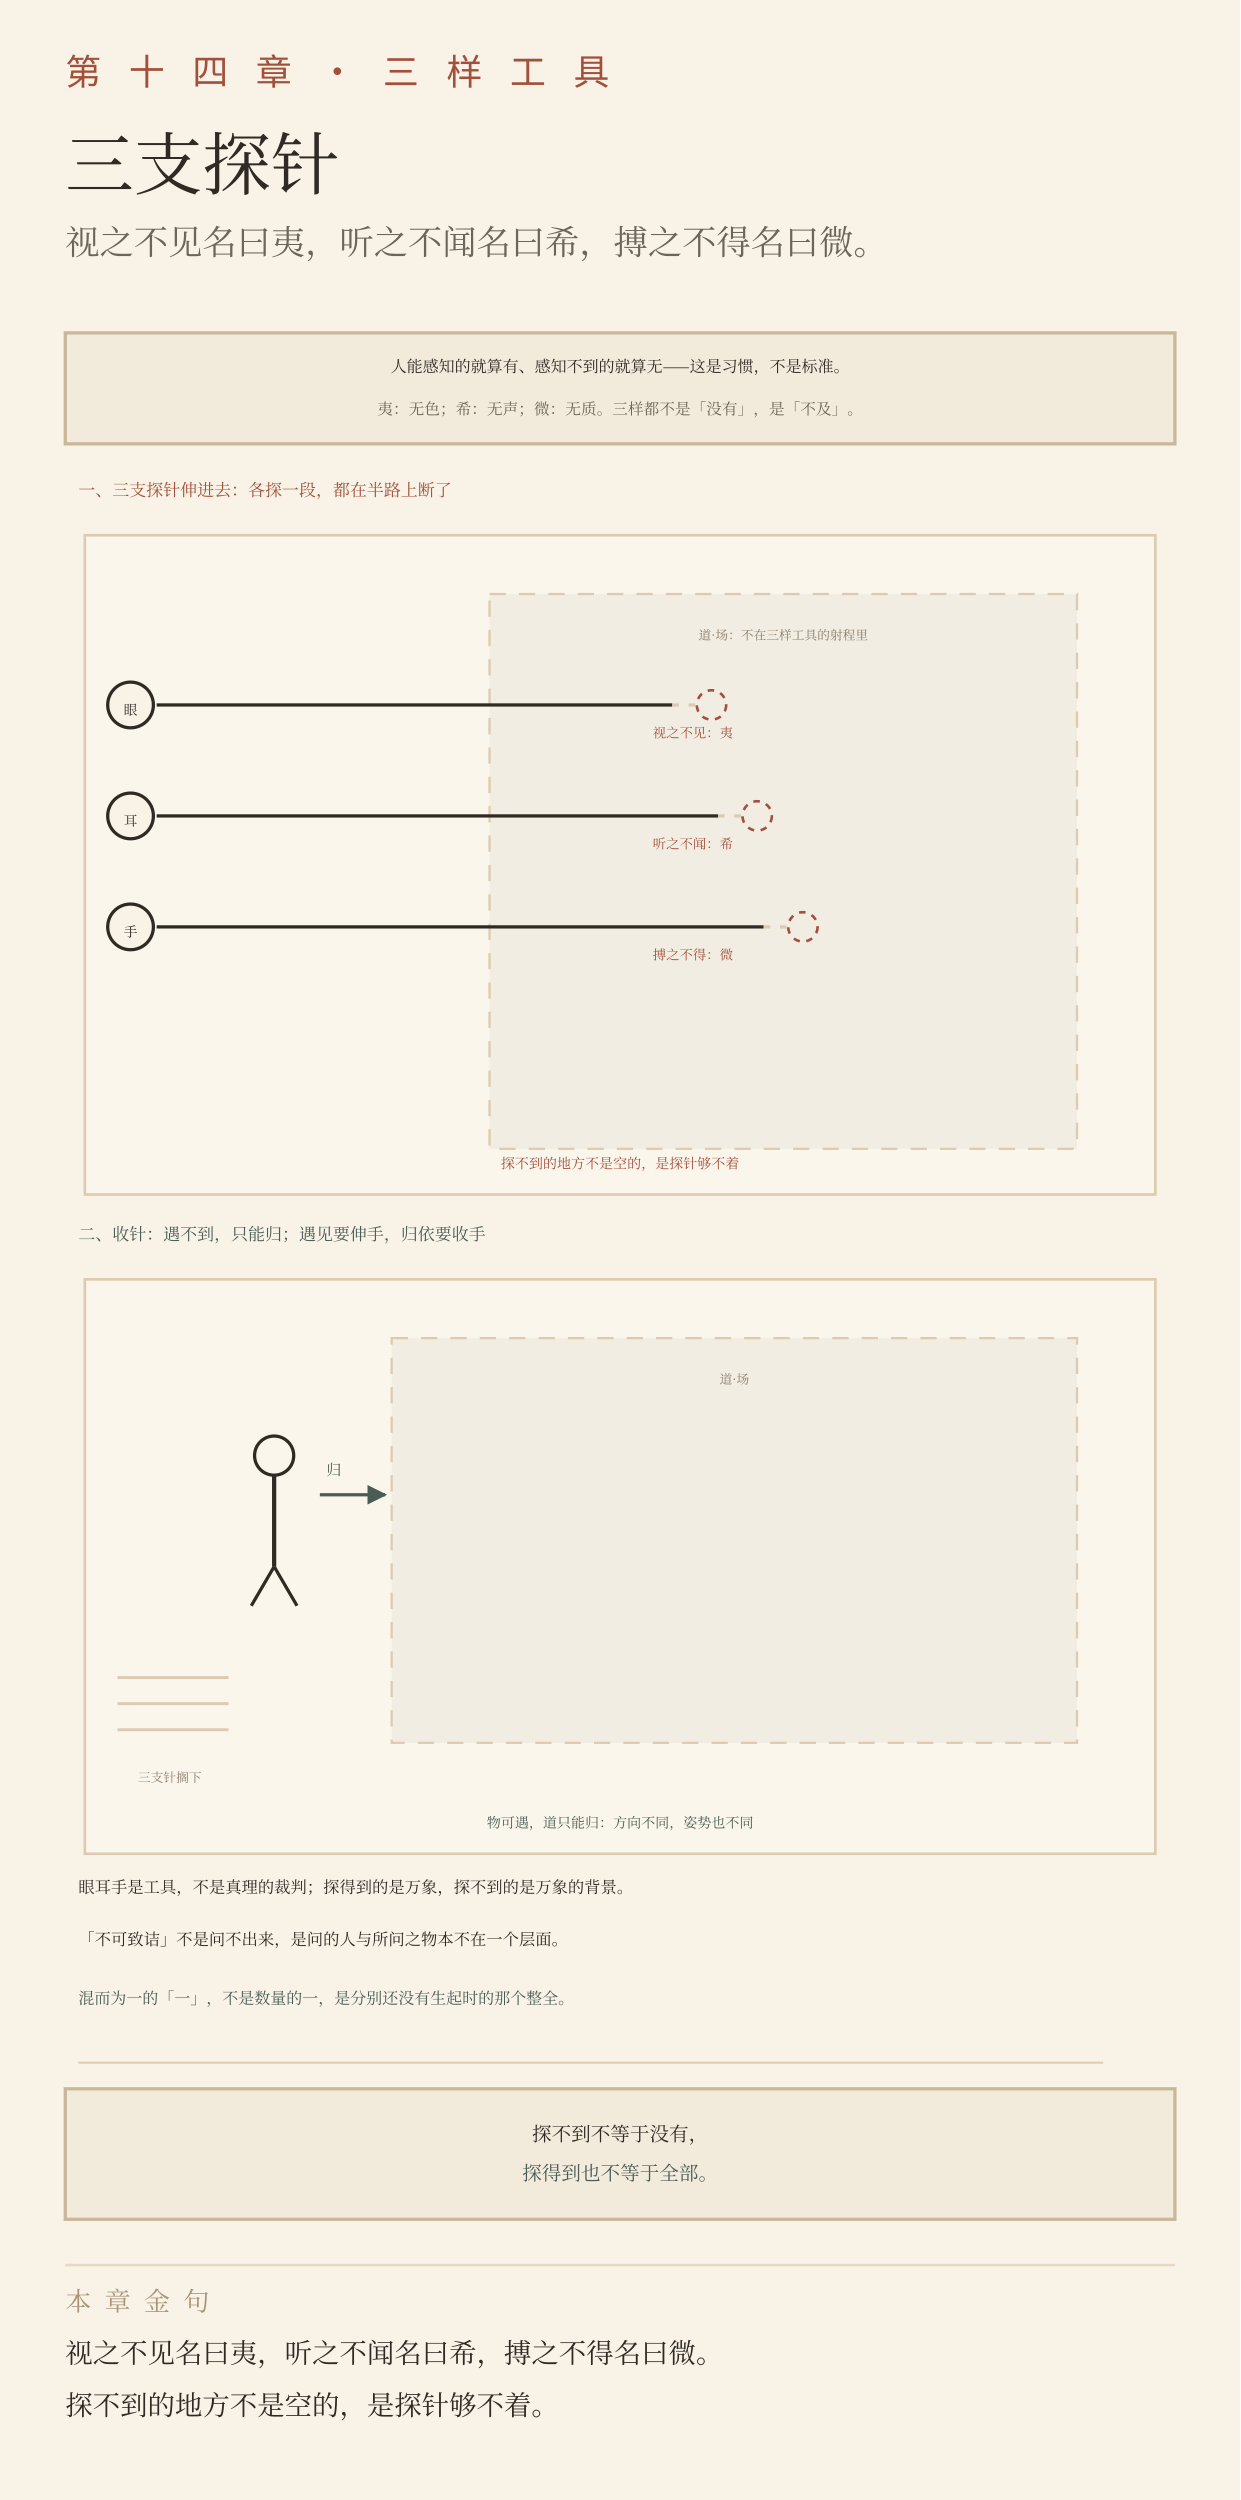
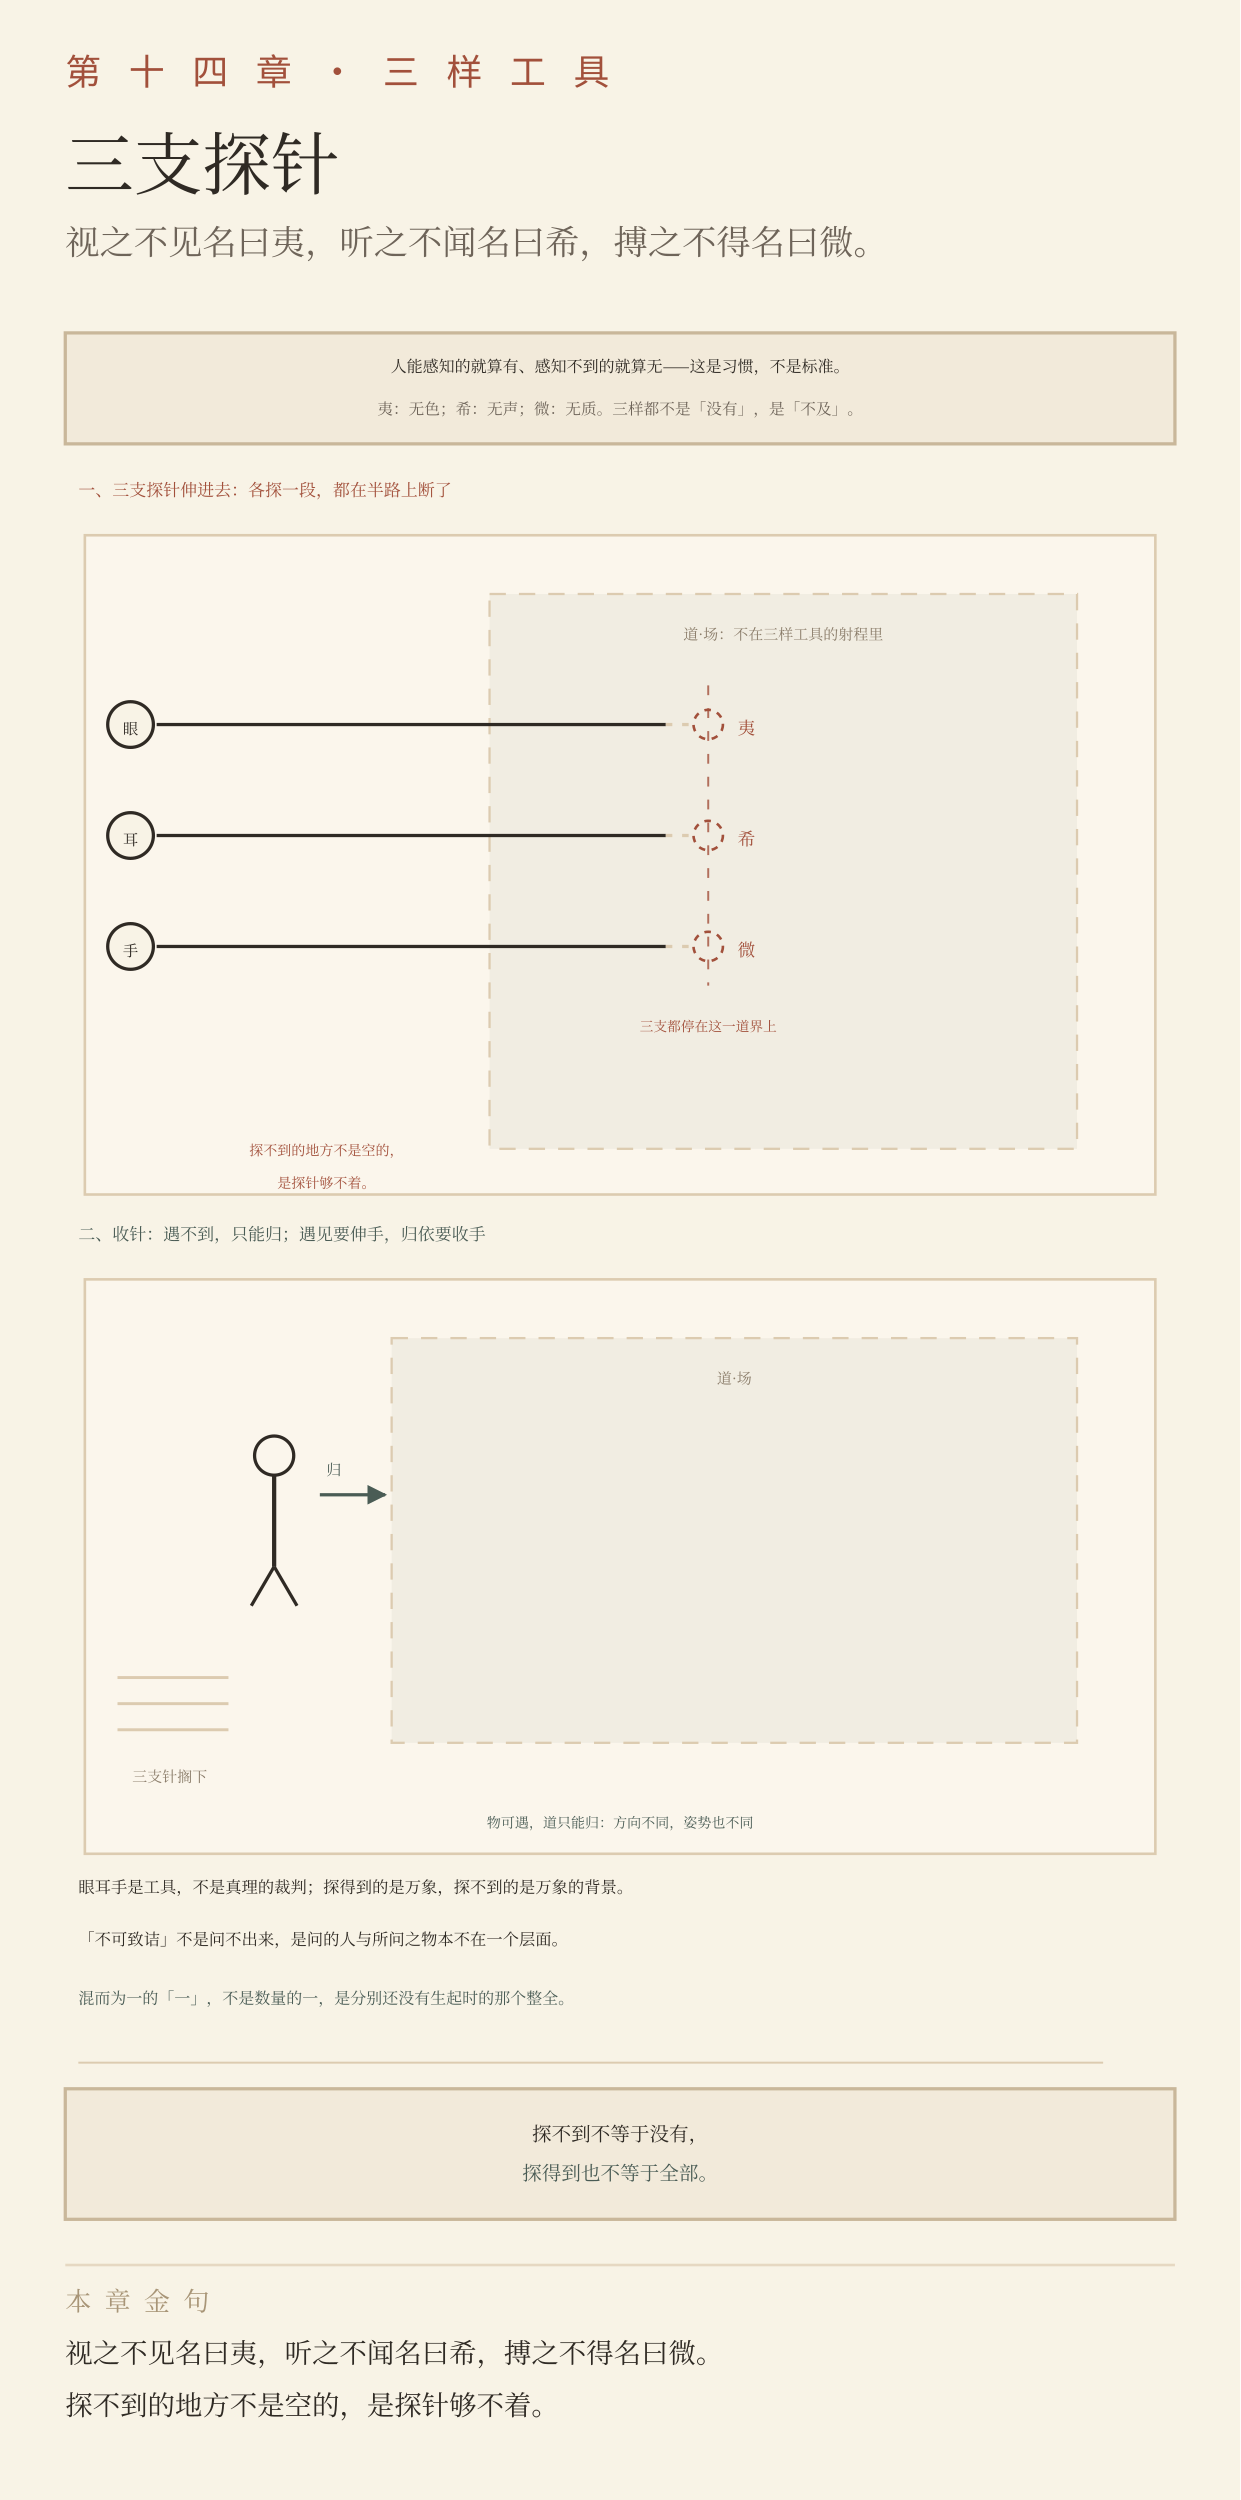
<svg xmlns="http://www.w3.org/2000/svg" viewBox="0 0 380 766" role="img" aria-label="眼耳手探不到，不等于没有：把标准降回工具" font-family="'Noto Serif CJK SC','Noto Serif SC','Songti SC',serif">
  <defs>
    <marker id="arr" viewBox="0 0 10 10" refX="9" refY="5" markerWidth="6" markerHeight="6" orient="auto">
      <path d="M0 0 L10 5 L0 10 z" fill="#6E6459" />
    </marker>
    <marker id="arr2" viewBox="0 0 10 10" refX="9" refY="5" markerWidth="6" markerHeight="6" orient="auto">
      <path d="M0 0 L10 5 L0 10 z" fill="#4A5C55" />
    </marker>
    <marker id="arrL" viewBox="0 0 10 10" refX="1" refY="5" markerWidth="6" markerHeight="6" orient="auto">
      <path d="M10 0 L0 5 L10 10 z" fill="#4A5C55" />
    </marker>
    <marker id="arrS" viewBox="0 0 10 10" refX="9" refY="5" markerWidth="6" markerHeight="6" orient="auto">
      <path d="M0 0 L10 5 L0 10 z" fill="#A2503B" />
    </marker>
  </defs>
  <rect x="0" y="0" width="380" height="766" fill="#F8F3E6" />
  <text x="20" y="26" font-size="11" fill="#A2503B" font-family="'Noto Sans CJK SC','Noto Sans SC',sans-serif" letter-spacing="3">第 十 四 章 · 三 样 工 具</text>
  <text x="20" y="58" font-size="21" fill="#2F2A24">三支探针</text>
  <text x="20" y="78" font-size="10.5" fill="#6E6459">视之不见名曰夷，听之不闻名曰希，搏之不得名曰微。</text>
  <rect x="20" y="102" width="340" height="34" fill="#F2EADA" stroke="#C9B79A" stroke-width="1.0" />
  <text x="190" y="114" font-size="4.9" fill="#2F2A24" text-anchor="middle">人能感知的就算有、感知不到的就算无——这是习惯，不是标准。</text>
  <text x="190" y="127" font-size="4.8" fill="#6E6459" text-anchor="middle">夷：无色；希：无声；微：无质。三样都不是「没有」，是「不及」。</text>
  <text x="24" y="152" font-size="5.2" fill="#A2503B">一、三支探针伸进去：各探一段，都在半路上断了</text>
  <rect x="26" y="164" width="328" height="202" fill="#FBF6EC" stroke="#DCCBB0" stroke-width="0.8" />
  <rect x="150" y="182" width="180" height="170" fill="#F1EDE2" stroke="#DCCBB0" stroke-width="0.7" stroke-dasharray="5 4" />
-   <text x="240.0" y="196" font-size="3.9" fill="#8A7C69" text-anchor="middle">道·场：不在三样工具的射程里</text>
-   <circle cx="40" cy="216" r="7" fill="#F8F3E6" stroke="#2F2A24" stroke-width="1.0" />
-   <text x="40" y="219" font-size="4.2" fill="#2F2A24" text-anchor="middle">眼</text>
-   <line x1="48" y1="216" x2="206" y2="216" stroke="#2F2A24" stroke-width="1.0" />
-   <line x1="206" y1="216" x2="214" y2="216" stroke="#DCCBB0" stroke-width="1.0" stroke-dasharray="2 3" />
-   <circle cx="218" cy="216" r="4.5" fill="none" stroke="#A2503B" stroke-width="0.8" stroke-dasharray="2 2" />
-   <text x="200" y="226" font-size="4.1" fill="#A2503B">视之不见：夷</text>
-   <circle cx="40" cy="250" r="7" fill="#F8F3E6" stroke="#2F2A24" stroke-width="1.0" />
-   <text x="40" y="253" font-size="4.2" fill="#2F2A24" text-anchor="middle">耳</text>
-   <line x1="48" y1="250" x2="220" y2="250" stroke="#2F2A24" stroke-width="1.0" />
-   <line x1="220" y1="250" x2="228" y2="250" stroke="#DCCBB0" stroke-width="1.0" stroke-dasharray="2 3" />
-   <circle cx="232" cy="250" r="4.5" fill="none" stroke="#A2503B" stroke-width="0.8" stroke-dasharray="2 2" />
-   <text x="200" y="260" font-size="4.1" fill="#A2503B">听之不闻：希</text>
-   <circle cx="40" cy="284" r="7" fill="#F8F3E6" stroke="#2F2A24" stroke-width="1.0" />
-   <text x="40" y="287" font-size="4.2" fill="#2F2A24" text-anchor="middle">手</text>
-   <line x1="48" y1="284" x2="234" y2="284" stroke="#2F2A24" stroke-width="1.0" />
-   <line x1="234" y1="284" x2="242" y2="284" stroke="#DCCBB0" stroke-width="1.0" stroke-dasharray="2 3" />
-   <circle cx="246" cy="284" r="4.5" fill="none" stroke="#A2503B" stroke-width="0.8" stroke-dasharray="2 2" />
-   <text x="200" y="294" font-size="4.1" fill="#A2503B">搏之不得：微</text>
-   <text x="190" y="358" font-size="4.3" fill="#A2503B" text-anchor="middle">探不到的地方不是空的，是探针够不着</text>
+   <text x="240.0" y="196" font-size="4.6" fill="#8A7C69" text-anchor="middle">道·场：不在三样工具的射程里</text>
+   <circle cx="40" cy="222" r="7" fill="#F8F3E6" stroke="#2F2A24" stroke-width="1.0" />
+   <text x="40" y="225" font-size="4.7" fill="#2F2A24" text-anchor="middle">眼</text>
+   <line x1="48" y1="222" x2="204" y2="222" stroke="#2F2A24" stroke-width="1.0" />
+   <line x1="204" y1="222" x2="212" y2="222" stroke="#DCCBB0" stroke-width="1.0" stroke-dasharray="2 3" />
+   <circle cx="217" cy="222" r="4.5" fill="none" stroke="#A2503B" stroke-width="0.8" stroke-dasharray="2 2" />
+   <text x="226" y="225" font-size="5.4" fill="#A2503B">夷</text>
+   <circle cx="40" cy="256" r="7" fill="#F8F3E6" stroke="#2F2A24" stroke-width="1.0" />
+   <text x="40" y="259" font-size="4.7" fill="#2F2A24" text-anchor="middle">耳</text>
+   <line x1="48" y1="256" x2="204" y2="256" stroke="#2F2A24" stroke-width="1.0" />
+   <line x1="204" y1="256" x2="212" y2="256" stroke="#DCCBB0" stroke-width="1.0" stroke-dasharray="2 3" />
+   <circle cx="217" cy="256" r="4.5" fill="none" stroke="#A2503B" stroke-width="0.8" stroke-dasharray="2 2" />
+   <text x="226" y="259" font-size="5.4" fill="#A2503B">希</text>
+   <circle cx="40" cy="290" r="7" fill="#F8F3E6" stroke="#2F2A24" stroke-width="1.0" />
+   <text x="40" y="293" font-size="4.7" fill="#2F2A24" text-anchor="middle">手</text>
+   <line x1="48" y1="290" x2="204" y2="290" stroke="#2F2A24" stroke-width="1.0" />
+   <line x1="204" y1="290" x2="212" y2="290" stroke="#DCCBB0" stroke-width="1.0" stroke-dasharray="2 3" />
+   <circle cx="217" cy="290" r="4.5" fill="none" stroke="#A2503B" stroke-width="0.8" stroke-dasharray="2 2" />
+   <text x="226" y="293" font-size="5.4" fill="#A2503B">微</text>
+   <line x1="217" y1="210" x2="217" y2="302" stroke="#A2503B" stroke-width="0.6" stroke-dasharray="3 4" opacity="0.8" />
+   <text x="217" y="316" font-size="4.2" fill="#A2503B" text-anchor="middle">三支都停在这一道界上</text>
+   <text x="100" y="354" font-size="4.3" fill="#A2503B" text-anchor="middle">探不到的地方不是空的，</text>
+   <text x="100" y="364" font-size="4.3" fill="#A2503B" text-anchor="middle">是探针够不着。</text>
  <text x="24" y="380" font-size="5.2" fill="#4A5C55">二、收针：遇不到，只能归；遇见要伸手，归依要收手</text>
  <rect x="26" y="392" width="328" height="176" fill="#FBF6EC" stroke="#DCCBB0" stroke-width="0.8" />
  <rect x="120" y="410" width="210" height="124" fill="#F1EDE2" stroke="#DCCBB0" stroke-width="0.7" stroke-dasharray="5 4" />
-   <text x="225.0" y="424" font-size="3.9" fill="#8A7C69" text-anchor="middle">道·场</text>
+   <text x="225.0" y="424" font-size="4.6" fill="#8A7C69" text-anchor="middle">道·场</text>
  <line x1="36" y1="514" x2="70" y2="514" stroke="#DCCBB0" stroke-width="0.9" />
  <line x1="36" y1="522" x2="70" y2="522" stroke="#DCCBB0" stroke-width="0.9" />
  <line x1="36" y1="530" x2="70" y2="530" stroke="#DCCBB0" stroke-width="0.9" />
-   <text x="52" y="546" font-size="3.9" fill="#8A7C69" text-anchor="middle">三支针搁下</text>
+   <text x="52" y="546" font-size="4.6" fill="#8A7C69" text-anchor="middle">三支针搁下</text>
  <circle cx="84" cy="446" r="6" fill="none" stroke="#2F2A24" stroke-width="1.0" />
  <line x1="84" y1="452" x2="84" y2="480" stroke="#2F2A24" stroke-width="1.3" />
  <line x1="84" y1="480" x2="77" y2="492" stroke="#2F2A24" stroke-width="1.0" />
  <line x1="84" y1="480" x2="91" y2="492" stroke="#2F2A24" stroke-width="1.0" />
  <line x1="98" y1="458" x2="118" y2="458" stroke="#4A5C55" stroke-width="1.0" marker-end="url(#arr2)" />
  <text x="100" y="452" font-size="4.6" fill="#4A5C55">归</text>
  <text x="190" y="560" font-size="4.3" fill="#4A5C55" text-anchor="middle">物可遇，道只能归：方向不同，姿势也不同</text>
  <text x="24" y="580" font-size="5.0" fill="#2F2A24">眼耳手是工具，不是真理的裁判；探得到的是万象，探不到的是万象的背景。</text>
  <text x="24" y="596" font-size="5.0" fill="#2F2A24">「不可致诘」不是问不出来，是问的人与所问之物本不在一个层面。</text>
  <text x="24" y="614" font-size="4.9" fill="#4A5C55">混而为一的「一」，不是数量的一，是分别还没有生起时的那个整全。</text>
  <line x1="24" y1="632" x2="338" y2="632" stroke="#DCCBB0" stroke-width="0.6" />
  <rect x="20" y="640" width="340" height="40" fill="#F2EADA" stroke="#C9B79A" stroke-width="1.0" />
  <text x="190" y="656" font-size="6.0" fill="#2F2A24" text-anchor="middle">探不到不等于没有，</text>
  <text x="190" y="668" font-size="6.0" fill="#4A5C55" text-anchor="middle">探得到也不等于全部。</text>
  <line x1="20" y1="694" x2="360" y2="694" stroke="#E6D8C2" stroke-width="0.8" />
  <text x="20" y="708" font-size="8.0" fill="#A89577" letter-spacing="1">本 章 金 句</text>
  <text x="20" y="724" font-size="8.4" fill="#2F2A24">视之不见名曰夷，听之不闻名曰希，搏之不得名曰微。</text>
  <text x="20" y="740" font-size="8.4" fill="#2F2A24">探不到的地方不是空的，是探针够不着。</text>
</svg>
